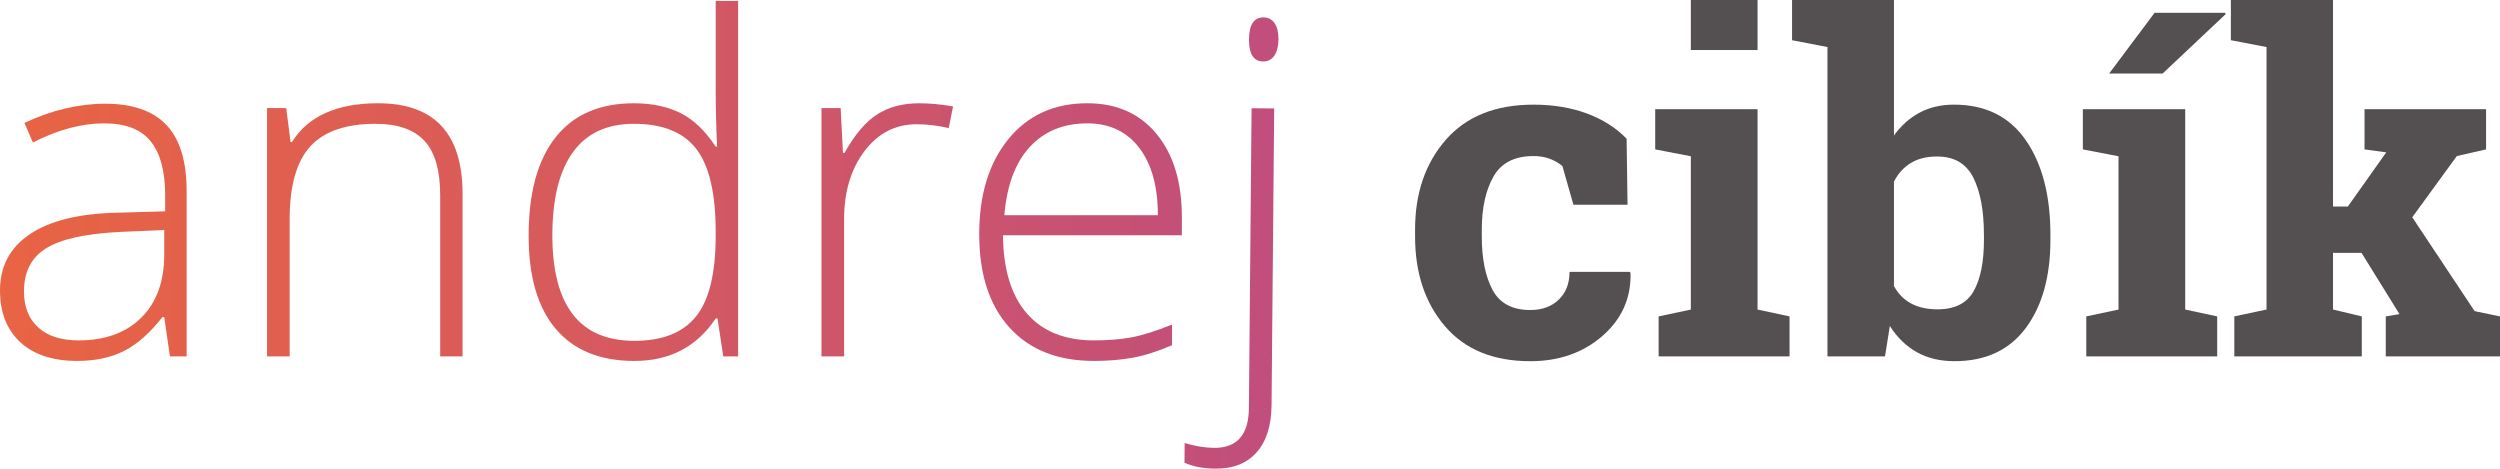
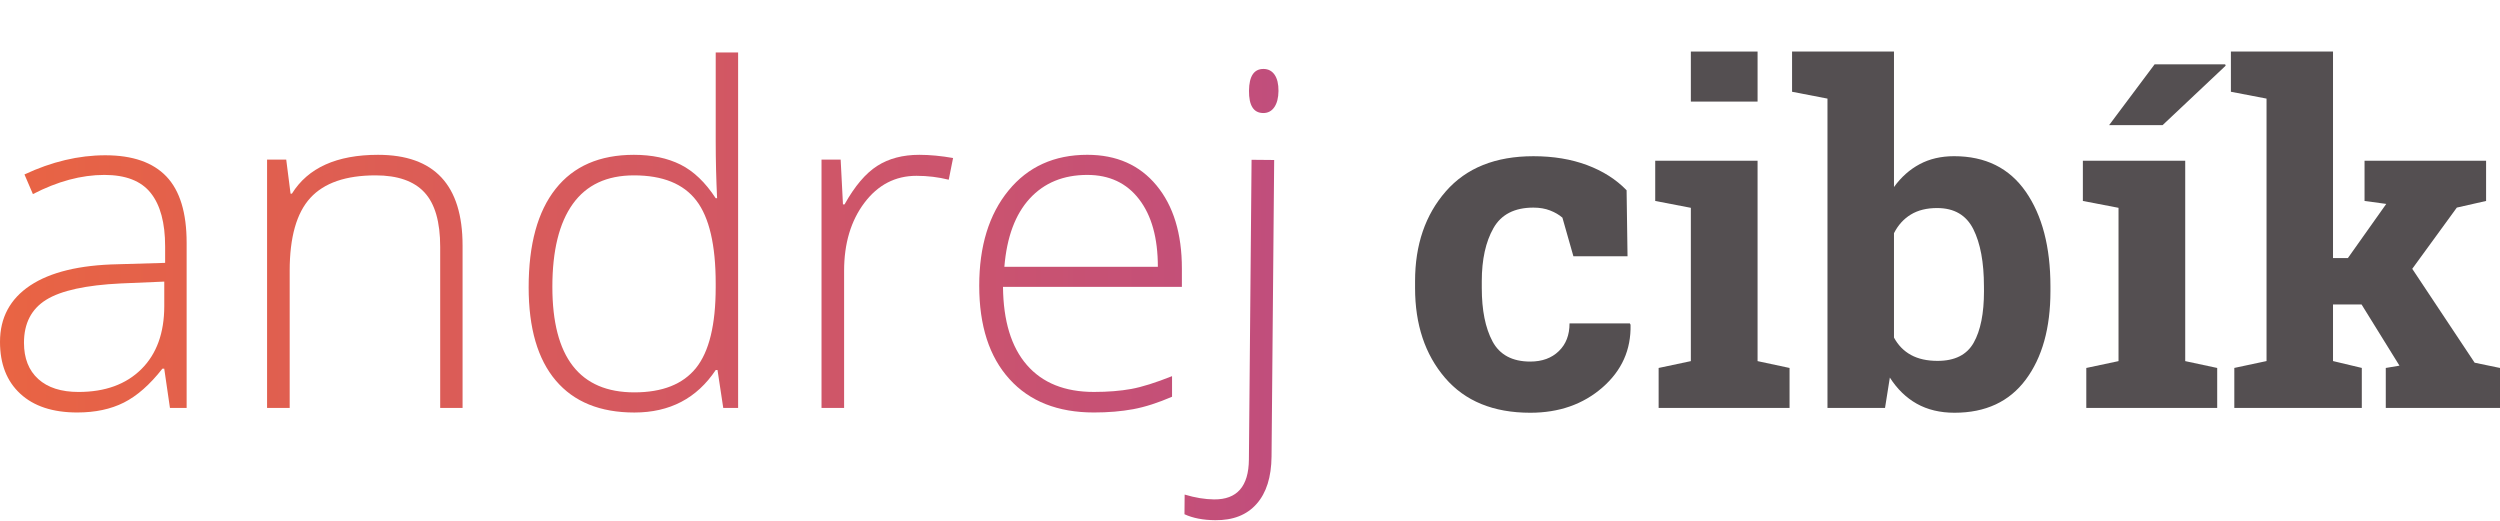
- <svg xmlns="http://www.w3.org/2000/svg" version="1.1" id="Layer_1" x="0px" y="0px" width="133.364px" height="25px" viewBox="0 0 133.364 25" style="enable-background:new 0 0 133.364 25;" xml:space="preserve">
-   <style type="text/css">
- 
- 	.st0{fill:#544F51;}
- 	.st1{fill:url(#SVGID_1_);}
- 	.st2{fill:url(#SVGID_2_);}
- 	.st3{fill:url(#SVGID_3_);}
- 	.st4{fill:url(#SVGID_4_);}
- 	.st5{fill:url(#SVGID_5_);}
- 	.st6{fill:url(#SVGID_6_);}
- 
- </style>
+ <svg xmlns="http://www.w3.org/2000/svg" version="1.1" id="Layer_1" x="0px" y="0px" width="133.363px" height="27.75px" viewBox="0 -2.75 133.363 27.75" enable-background="new 0 -2.75 133.363 27.75" xml:space="preserve">
  <g>
-     <linearGradient id="SVGID_1_" gradientUnits="userSpaceOnUse" x1="-0.128" y1="12.394" x2="68.068" y2="12.394">
+     <linearGradient id="SVGID_1_" gradientUnits="userSpaceOnUse" x1="47.352" y1="592.587" x2="115.548" y2="592.587" gradientTransform="matrix(1 0 0 -1 -47.48 604.9805)">
      <stop offset="0" style="stop-color:#E96443" />
      <stop offset="1" style="stop-color:#C14E7C" />
    </linearGradient>
-     <path class="st1" d="M9.066,19.012l-0.305-2.097H8.664c-0.666,0.853-1.352,1.456-2.054,1.81s-1.532,0.529-2.491,0.529   c-1.301,0-2.313-0.332-3.035-0.998C0.361,17.589,0,16.667,0,15.489c0-1.291,0.537-2.294,1.613-3.01   c1.077-0.715,2.635-1.092,4.675-1.133l2.522-0.073v-0.877c0-1.259-0.256-2.21-0.768-2.851C7.531,6.902,6.705,6.581,5.568,6.581   c-1.227,0-2.497,0.342-3.814,1.023l-0.45-1.048c1.454-0.682,2.892-1.023,4.313-1.023c1.455,0,2.541,0.378,3.26,1.133   C9.598,7.422,9.956,8.6,9.956,10.2v8.812H9.066z M4.191,18.159c1.413,0,2.529-0.404,3.346-1.213s1.225-1.932,1.225-3.37v-1.304   L6.446,12.37c-1.86,0.089-3.187,0.38-3.979,0.871c-0.793,0.492-1.188,1.258-1.188,2.297c0,0.828,0.254,1.473,0.762,1.932   S3.266,18.159,4.191,18.159z" />
-     <linearGradient id="SVGID_2_" gradientUnits="userSpaceOnUse" x1="-0.127" y1="12.26" x2="68.065" y2="12.26">
+     <path fill="url(#SVGID_1_)" d="M9.066,19.012l-0.305-2.097H8.664c-0.666,0.853-1.353,1.456-2.055,1.81   c-0.701,0.354-1.531,0.529-2.49,0.529c-1.302,0-2.313-0.332-3.035-0.998C0.361,17.589,0,16.667,0,15.488   c0-1.291,0.537-2.293,1.612-3.009c1.077-0.715,2.636-1.092,4.676-1.133l2.521-0.073v-0.877c0-1.259-0.256-2.21-0.768-2.851   C7.531,6.902,6.705,6.581,5.568,6.581c-1.227,0-2.497,0.342-3.813,1.023l-0.45-1.048c1.454-0.682,2.892-1.023,4.313-1.023   c1.454,0,2.541,0.378,3.26,1.133C9.598,7.422,9.956,8.6,9.956,10.2v8.812H9.066z M4.191,18.159c1.413,0,2.529-0.404,3.347-1.214   c0.816-0.809,1.225-1.932,1.225-3.369v-1.304L6.446,12.37c-1.859,0.089-3.187,0.38-3.979,0.87   c-0.793,0.492-1.188,1.259-1.188,2.298c0,0.827,0.255,1.474,0.763,1.933S3.266,18.159,4.191,18.159z" />
+     <linearGradient id="SVGID_2_" gradientUnits="userSpaceOnUse" x1="47.353" y1="592.72" x2="115.548" y2="592.72" gradientTransform="matrix(1 0 0 -1 -47.48 604.9805)">
      <stop offset="0" style="stop-color:#E96443" />
      <stop offset="1" style="stop-color:#C14E7C" />
    </linearGradient>
-     <path class="st2" d="M23.482,19.012v-8.593c0-1.332-0.279-2.301-0.84-2.906s-1.431-0.908-2.607-0.908   c-1.586,0-2.745,0.4-3.48,1.201s-1.103,2.098-1.103,3.893v7.313h-1.206V5.765h1.023l0.231,1.815h0.073   c0.859-1.381,2.393-2.071,4.594-2.071c3.006,0,4.509,1.612,4.509,4.837v8.666H23.482z" />
-     <linearGradient id="SVGID_3_" gradientUnits="userSpaceOnUse" x1="-0.13" y1="9.652" x2="68.071" y2="9.652">
+     <path fill="url(#SVGID_2_)" d="M23.482,19.012v-8.593c0-1.332-0.278-2.301-0.84-2.906c-0.561-0.605-1.431-0.908-2.606-0.908   c-1.586,0-2.745,0.4-3.48,1.201c-0.735,0.801-1.103,2.098-1.103,3.893v7.313h-1.206V5.765h1.022L15.5,7.58h0.073   c0.858-1.381,2.393-2.071,4.594-2.071c3.006,0,4.509,1.612,4.509,4.837v8.666H23.482z" />
+     <linearGradient id="SVGID_3_" gradientUnits="userSpaceOnUse" x1="47.347" y1="595.328" x2="115.554" y2="595.328" gradientTransform="matrix(1 0 0 -1 -47.48 604.9805)">
      <stop offset="0" style="stop-color:#E96443" />
      <stop offset="1" style="stop-color:#C14E7C" />
    </linearGradient>
-     <path class="st3" d="M33.817,5.509c0.959,0,1.787,0.174,2.487,0.523c0.698,0.35,1.322,0.947,1.875,1.792h0.074   C38.205,6.8,38.18,5.797,38.18,4.814V0.049h1.195v18.963h-0.793l-0.305-2.023H38.18c-1.008,1.51-2.453,2.266-4.338,2.266   c-1.828,0-3.225-0.568-4.191-1.705c-0.969-1.138-1.451-2.795-1.451-4.973c0-2.291,0.479-4.042,1.438-5.252   C30.596,6.114,31.989,5.509,33.817,5.509z M33.817,6.605c-1.446,0-2.532,0.508-3.26,1.523s-1.091,2.49-1.091,4.424   c0,3.754,1.459,5.63,4.375,5.63c1.494,0,2.592-0.434,3.29-1.303s1.048-2.305,1.048-4.303V12.37c0-2.047-0.343-3.52-1.029-4.417   C36.463,7.054,35.354,6.605,33.817,6.605z" />
-     <linearGradient id="SVGID_4_" gradientUnits="userSpaceOnUse" x1="-0.123" y1="12.26" x2="68.067" y2="12.26">
+     <path fill="url(#SVGID_3_)" d="M33.817,5.509c0.959,0,1.787,0.174,2.487,0.522c0.698,0.35,1.322,0.947,1.875,1.792h0.074   C38.205,6.8,38.18,5.797,38.18,4.814V0.049h1.195v18.963h-0.793l-0.306-2.023H38.18c-1.008,1.511-2.453,2.267-4.338,2.267   c-1.828,0-3.225-0.567-4.191-1.704c-0.969-1.139-1.45-2.796-1.45-4.974c0-2.291,0.479-4.042,1.438-5.252   C30.596,6.114,31.989,5.509,33.817,5.509z M33.817,6.605c-1.445,0-2.531,0.508-3.26,1.523c-0.728,1.015-1.091,2.49-1.091,4.424   c0,3.754,1.459,5.629,4.375,5.629c1.494,0,2.592-0.434,3.29-1.303s1.048-2.305,1.048-4.303V12.37c0-2.047-0.343-3.52-1.029-4.417   C36.463,7.054,35.354,6.605,33.817,6.605z" />
+     <linearGradient id="SVGID_4_" gradientUnits="userSpaceOnUse" x1="47.35" y1="592.72" x2="115.55" y2="592.72" gradientTransform="matrix(1 0 0 -1 -47.48 604.9805)">
      <stop offset="0" style="stop-color:#E96443" />
      <stop offset="1" style="stop-color:#C14E7C" />
    </linearGradient>
-     <path class="st4" d="M49.039,5.509c0.561,0,1.162,0.057,1.803,0.17L50.61,6.837c-0.552-0.138-1.125-0.208-1.718-0.208   c-1.13,0-2.055,0.479-2.779,1.438c-0.723,0.959-1.084,2.17-1.084,3.631v7.313h-1.206V5.765h1.022l0.123,2.388h0.085   c0.544-0.975,1.126-1.659,1.743-2.053C47.414,5.705,48.161,5.509,49.039,5.509z" />
-     <linearGradient id="SVGID_5_" gradientUnits="userSpaceOnUse" x1="-0.13" y1="12.381" x2="68.069" y2="12.381">
+     <path fill="url(#SVGID_4_)" d="M49.039,5.509c0.561,0,1.162,0.057,1.803,0.17L50.61,6.837c-0.552-0.138-1.125-0.208-1.718-0.208   c-1.13,0-2.055,0.479-2.779,1.438c-0.723,0.959-1.084,2.17-1.084,3.631v7.314h-1.205V5.765h1.021l0.123,2.388h0.085   c0.544-0.975,1.126-1.659,1.743-2.053C47.414,5.705,48.161,5.509,49.039,5.509z" />
+     <linearGradient id="SVGID_5_" gradientUnits="userSpaceOnUse" x1="47.348" y1="592.6" x2="115.55" y2="592.6" gradientTransform="matrix(1 0 0 -1 -47.48 604.9805)">
      <stop offset="0" style="stop-color:#E96443" />
      <stop offset="1" style="stop-color:#C14E7C" />
    </linearGradient>
-     <path class="st5" d="M58.355,19.254c-1.926,0-3.428-0.592-4.503-1.779c-1.077-1.186-1.615-2.847-1.615-4.984   c0-2.112,0.521-3.804,1.56-5.076c1.04-1.271,2.441-1.907,4.205-1.907c1.56,0,2.791,0.544,3.692,1.633s1.353,2.567,1.353,4.436   v0.975h-9.543c0.017,1.819,0.441,3.21,1.274,4.168c0.833,0.959,2.025,1.438,3.577,1.438c0.756,0,1.42-0.054,1.992-0.159   c0.572-0.104,1.298-0.333,2.176-0.683v1.098c-0.748,0.324-1.438,0.546-2.072,0.664C59.817,19.196,59.119,19.254,58.355,19.254z    M58.002,6.581c-1.275,0-2.299,0.421-3.072,1.262c-0.771,0.841-1.222,2.053-1.352,3.638h8.189c0-1.536-0.334-2.736-1-3.601   C60.102,7.014,59.18,6.581,58.002,6.581z" />
-     <linearGradient id="SVGID_6_" gradientUnits="userSpaceOnUse" x1="1.564" y1="15.413" x2="69.787" y2="15.413" gradientTransform="matrix(1 0.0088 -0.0088 1 -1.5808 -3.0462)">
+     <path fill="url(#SVGID_5_)" d="M58.355,19.254c-1.926,0-3.428-0.592-4.503-1.779c-1.077-1.186-1.615-2.847-1.615-4.984   c0-2.112,0.521-3.804,1.561-5.076c1.04-1.271,2.44-1.907,4.205-1.907c1.56,0,2.791,0.544,3.691,1.633   c0.901,1.089,1.354,2.567,1.354,4.436v0.975h-9.543c0.017,1.819,0.44,3.209,1.273,4.168s2.025,1.438,3.577,1.438   c0.756,0,1.42-0.055,1.992-0.159s1.298-0.333,2.176-0.683v1.098c-0.748,0.324-1.438,0.546-2.071,0.664   C59.817,19.195,59.119,19.254,58.355,19.254z M58.002,6.581c-1.275,0-2.299,0.421-3.072,1.262   c-0.771,0.841-1.222,2.053-1.352,3.638h8.188c0-1.536-0.334-2.736-1-3.601C60.102,7.014,59.18,6.581,58.002,6.581z" />
+     <linearGradient id="SVGID_6_" gradientUnits="userSpaceOnUse" x1="52.603" y1="591.622" x2="120.84" y2="591.622" gradientTransform="matrix(1 0.0088 0.0088 -1 -57.9749 603.5414)">
      <stop offset="0" style="stop-color:#E96443" />
      <stop offset="1" style="stop-color:#C14E7C" />
    </linearGradient>
-     <path class="st6" d="M64.83,25c-0.65-0.005-1.197-0.112-1.643-0.319l0.009-1.048c0.559,0.168,1.082,0.253,1.569,0.258   c1.227,0.011,1.847-0.698,1.859-2.128l0.142-15.989l1.206,0.011l-0.14,15.818c-0.01,1.097-0.275,1.939-0.796,2.527   C66.516,24.719,65.78,25.008,64.83,25z M66.628,2.091c0.007-0.779,0.267-1.167,0.778-1.163c0.252,0.002,0.448,0.106,0.589,0.31   c0.14,0.205,0.209,0.494,0.206,0.867c-0.004,0.366-0.078,0.654-0.222,0.864c-0.144,0.21-0.343,0.313-0.593,0.311   C66.873,3.276,66.621,2.879,66.628,2.091z" />
-     <path class="st0" d="M81.633,16.538c0.633,0,1.141-0.186,1.521-0.555c0.383-0.369,0.573-0.863,0.573-1.48h3.218l0.037,0.072   c0.031,1.333-0.469,2.448-1.5,3.346c-1.031,0.898-2.314,1.347-3.85,1.347c-1.967,0-3.482-0.621-4.547-1.864s-1.597-2.84-1.597-4.79   v-0.366c0-1.941,0.546-3.538,1.639-4.789c1.093-1.251,2.651-1.876,4.675-1.876c1.063,0,2.018,0.159,2.863,0.475   c0.845,0.317,1.547,0.764,2.107,1.341l0.05,3.521h-2.888l-0.586-2.06c-0.179-0.154-0.398-0.282-0.658-0.383   s-0.557-0.152-0.889-0.152c-1.008,0-1.719,0.365-2.133,1.097c-0.414,0.731-0.621,1.674-0.621,2.827v0.366   c0,1.178,0.189,2.127,0.572,2.846C80.002,16.178,80.674,16.538,81.633,16.538z" />
-     <polygon class="st0" points="88.48,16.879 90.199,16.513 90.199,8.336 88.298,7.97 88.298,5.825 93.758,5.825 93.758,16.513    95.464,16.879 95.464,19.012 88.48,19.012  " />
-     <rect x="90.199" class="st0" width="3.559" height="2.669" />
-     <path class="st0" d="M109.381,12.784c0,1.966-0.439,3.539-1.316,4.716s-2.145,1.767-3.802,1.767c-0.772,0-1.442-0.161-2.011-0.481   c-0.569-0.32-1.048-0.786-1.438-1.395l-0.257,1.621h-3.07V2.51l-1.889-0.365V0h5.436v7.227c0.381-0.528,0.838-0.935,1.371-1.219   c0.531-0.284,1.143-0.426,1.834-0.426c1.673,0,2.949,0.632,3.826,1.895s1.316,2.947,1.316,5.051V12.784z M105.834,12.528   c0-1.283-0.189-2.301-0.566-3.053c-0.378-0.751-1.021-1.127-1.932-1.127c-0.553,0-1.02,0.115-1.402,0.347   c-0.381,0.232-0.681,0.563-0.9,0.994v5.57c0.22,0.406,0.521,0.715,0.908,0.926c0.385,0.211,0.858,0.316,1.419,0.316   c0.917,0,1.56-0.322,1.925-0.969c0.366-0.646,0.549-1.562,0.549-2.748V12.528z" />
-     <polygon class="st0" points="111.111,7.97 111.111,5.825 116.571,5.825 116.571,16.513 118.277,16.879 118.277,19.012    111.294,19.012 111.294,16.879 113.013,16.513 113.013,8.336  " />
-     <polygon class="st0" points="114.938,0.682 118.703,0.682 118.728,0.755 115.365,3.924 112.512,3.924  " />
-     <path class="st0" d="M119.008,2.145V0h5.447v11.017h0.793l2.047-2.889l-1.158-0.158V5.825h6.484V7.97l-1.56,0.354l-2.378,3.266   l3.328,5.008l1.353,0.281v2.133h-6.093v-2.133l0.73-0.123l-2.023-3.266h-1.523v3.022l1.536,0.366v2.133h-6.8v-2.133l1.718-0.366   V2.51L119.008,2.145z" />
+     <path fill="url(#SVGID_6_)" d="M64.83,25c-0.65-0.005-1.197-0.111-1.644-0.318l0.009-1.049c0.56,0.168,1.082,0.254,1.569,0.258   c1.228,0.012,1.847-0.697,1.859-2.127l0.142-15.99l1.206,0.011l-0.14,15.818c-0.011,1.096-0.275,1.938-0.796,2.526   C66.516,24.719,65.78,25.008,64.83,25z M66.628,2.091c0.007-0.779,0.267-1.167,0.777-1.163c0.253,0.002,0.448,0.106,0.59,0.31   c0.14,0.205,0.209,0.494,0.206,0.867c-0.005,0.366-0.078,0.654-0.223,0.864c-0.144,0.21-0.343,0.313-0.593,0.311   C66.873,3.276,66.621,2.879,66.628,2.091z" />
+     <path fill="#544F51" d="M81.633,16.538c0.633,0,1.141-0.187,1.521-0.556c0.384-0.369,0.573-0.862,0.573-1.479h3.218l0.037,0.071   c0.031,1.334-0.469,2.449-1.5,3.347c-1.03,0.897-2.313,1.347-3.85,1.347c-1.967,0-3.482-0.621-4.547-1.863   c-1.065-1.243-1.598-2.84-1.598-4.791v-0.366c0-1.941,0.547-3.538,1.64-4.789s2.65-1.876,4.675-1.876   c1.063,0,2.018,0.159,2.863,0.475c0.845,0.317,1.547,0.764,2.106,1.341l0.05,3.521h-2.888l-0.586-2.06   c-0.179-0.154-0.397-0.282-0.658-0.383c-0.26-0.101-0.557-0.152-0.889-0.152c-1.008,0-1.719,0.365-2.133,1.097   c-0.414,0.731-0.621,1.674-0.621,2.827v0.366c0,1.178,0.188,2.127,0.572,2.846C80.002,16.178,80.674,16.538,81.633,16.538z" />
+     <polygon fill="#544F51" points="88.48,16.879 90.199,16.514 90.199,8.336 88.298,7.97 88.298,5.825 93.758,5.825 93.758,16.514    95.464,16.879 95.464,19.012 88.48,19.012  " />
+     <rect x="90.199" fill="#544F51" width="3.559" height="2.669" />
+     <path fill="#544F51" d="M109.381,12.784c0,1.966-0.439,3.538-1.316,4.716s-2.145,1.768-3.802,1.768   c-0.771,0-1.442-0.162-2.011-0.481c-0.569-0.32-1.048-0.786-1.438-1.396l-0.257,1.621h-3.07V2.51l-1.889-0.365V0h5.437v7.227   c0.381-0.528,0.838-0.935,1.37-1.219c0.531-0.284,1.144-0.426,1.834-0.426c1.674,0,2.949,0.632,3.826,1.895   c0.877,1.263,1.316,2.947,1.316,5.051V12.784L109.381,12.784z M105.834,12.528c0-1.283-0.189-2.301-0.566-3.053   c-0.378-0.751-1.021-1.127-1.932-1.127c-0.553,0-1.021,0.115-1.402,0.347c-0.381,0.232-0.681,0.563-0.899,0.994v5.571   c0.22,0.405,0.521,0.715,0.907,0.926c0.386,0.211,0.858,0.315,1.419,0.315c0.917,0,1.561-0.321,1.926-0.97   c0.365-0.645,0.549-1.561,0.549-2.747L105.834,12.528L105.834,12.528z" />
+     <polygon fill="#544F51" points="111.111,7.97 111.111,5.825 116.571,5.825 116.571,16.514 118.277,16.879 118.277,19.012    111.294,19.012 111.294,16.879 113.013,16.514 113.013,8.336  " />
+     <polygon fill="#544F51" points="114.938,0.682 118.703,0.682 118.728,0.755 115.365,3.924 112.512,3.924  " />
+     <path fill="#544F51" d="M119.008,2.145V0h5.447v11.017h0.793l2.047-2.889l-1.158-0.158V5.825h6.484V7.97l-1.561,0.354l-2.378,3.266   l3.328,5.008l1.353,0.281v2.133h-6.093v-2.133l0.73-0.123l-2.023-3.266h-1.522v3.021l1.536,0.366v2.134h-6.801v-2.134l1.719-0.366   V2.51L119.008,2.145z" />
  </g>
</svg>
